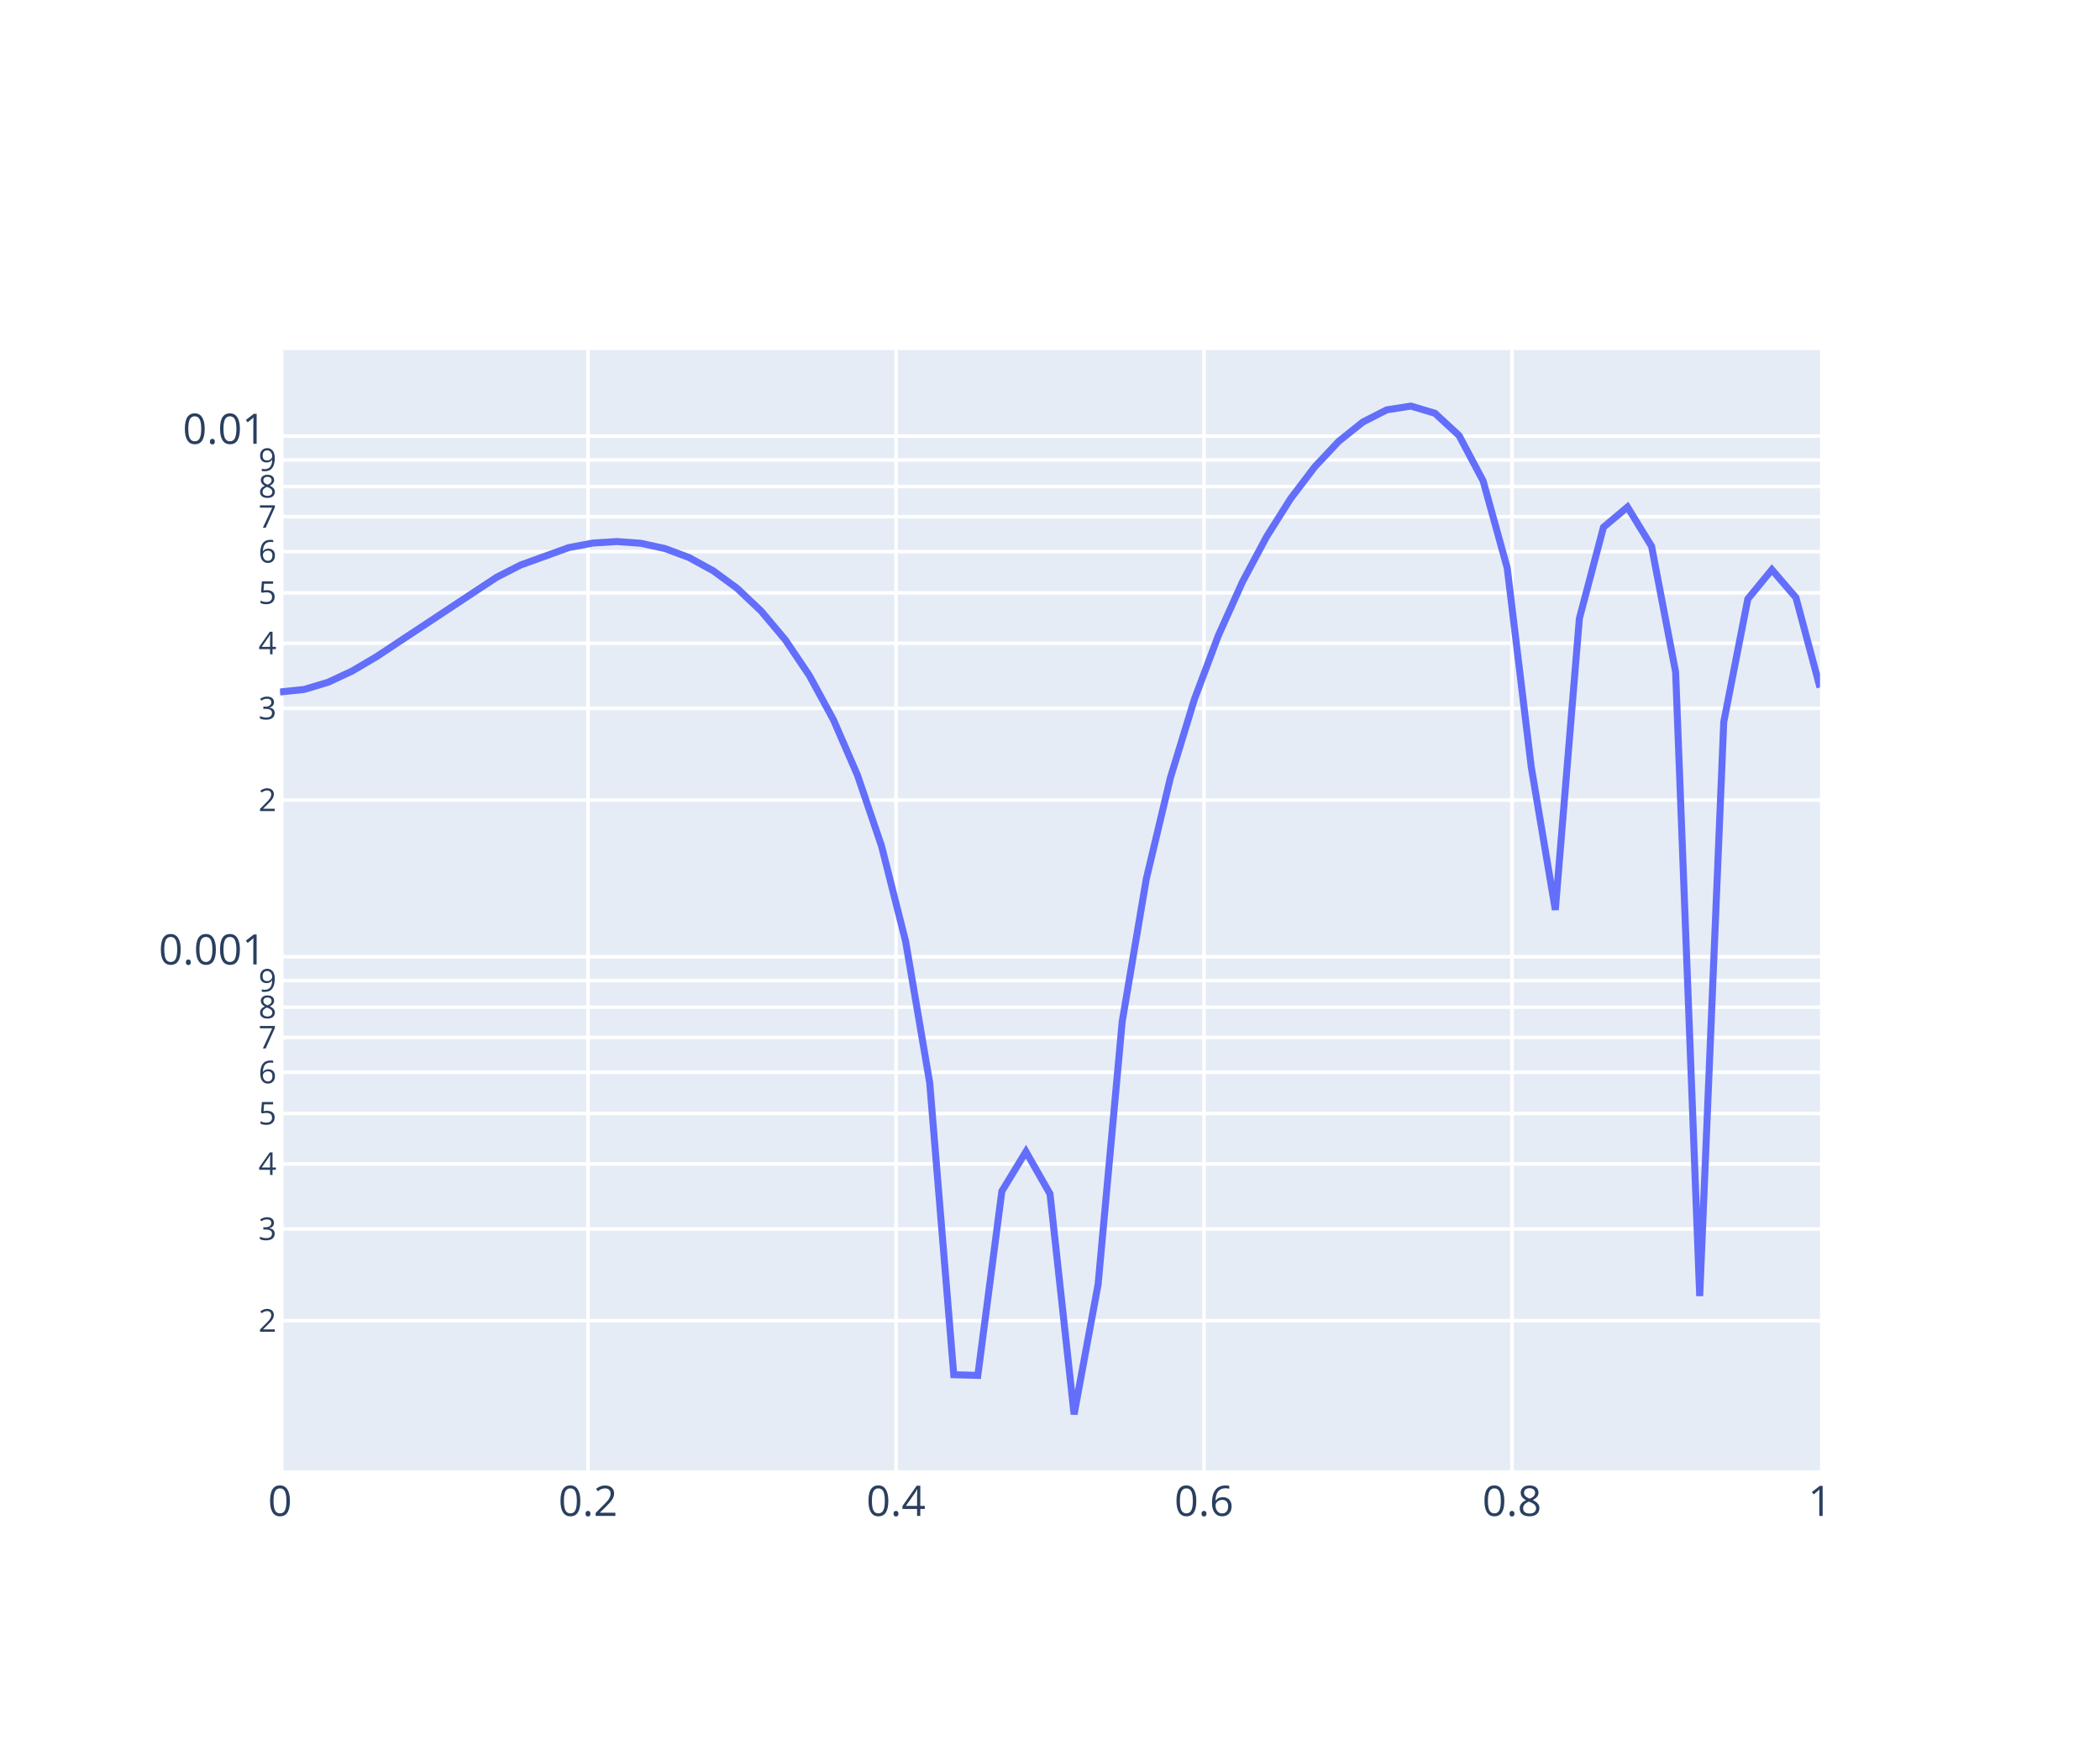
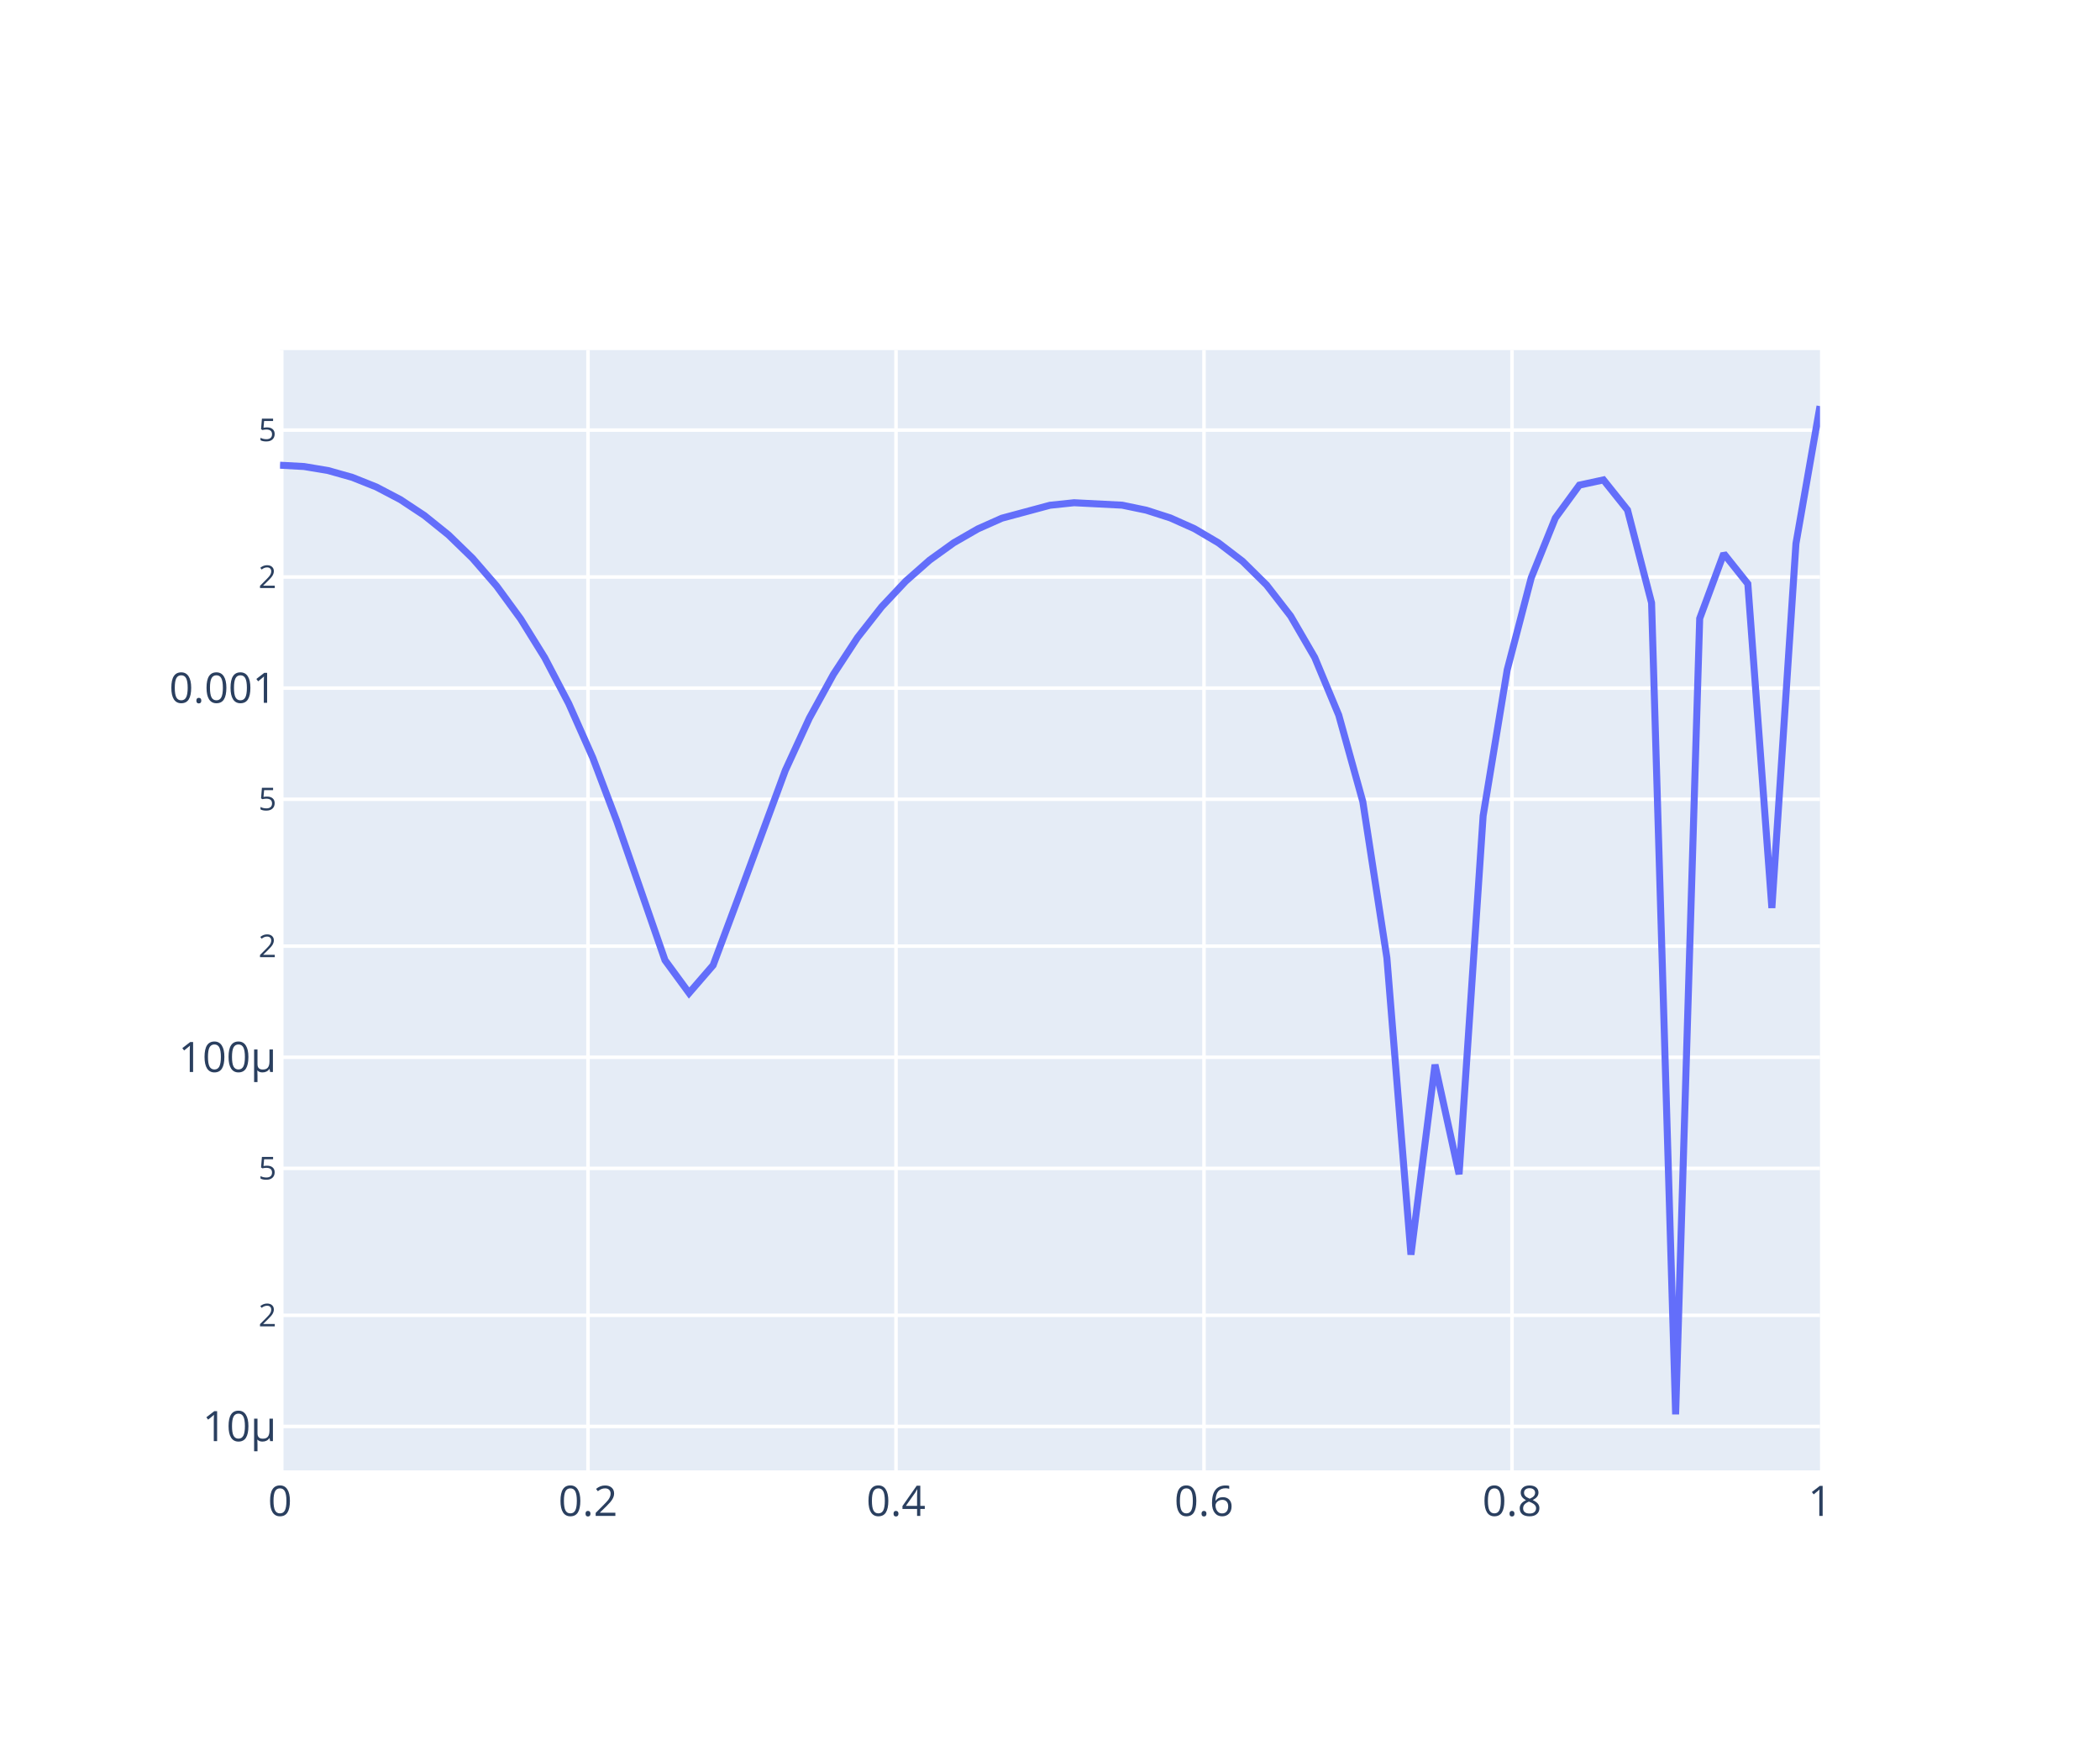
<svg xmlns="http://www.w3.org/2000/svg" class="main-svg" width="600" height="500" viewBox="0 0 600 500">
  <rect x="0" y="0" width="600" height="500" style="fill: rgb(255, 255, 255); fill-opacity: 1;" />
-   <defs id="defs-34d317">
+   <defs id="defs-a8e044">
    <g class="clips">
-       <clipPath id="clip34d317xyplot" class="plotclip">
+       <clipPath id="clipa8e044xyplot" class="plotclip">
        <rect width="440" height="320" />
      </clipPath>
-       <clipPath class="axesclip" id="clip34d317x">
+       <clipPath class="axesclip" id="clipa8e044x">
        <rect x="80" y="0" width="440" height="500" />
      </clipPath>
-       <clipPath class="axesclip" id="clip34d317y">
+       <clipPath class="axesclip" id="clipa8e044y">
        <rect x="0" y="100" width="600" height="320" />
      </clipPath>
-       <clipPath class="axesclip" id="clip34d317xy">
+       <clipPath class="axesclip" id="clipa8e044xy">
        <rect x="80" y="100" width="440" height="320" />
      </clipPath>
    </g>
    <g class="gradients" />
  </defs>
  <g class="bglayer">
    <rect class="bg" x="80" y="100" width="440" height="320" style="fill: rgb(229, 236, 246); fill-opacity: 1; stroke-width: 0;" />
  </g>
  <g class="layer-below">
    <g class="imagelayer" />
    <g class="shapelayer" />
  </g>
  <g class="cartesianlayer">
    <g class="subplot xy">
      <g class="layer-subplot">
        <g class="shapelayer" />
        <g class="imagelayer" />
      </g>
      <g class="gridlayer">
        <g class="x">
          <path class="xgrid crisp" transform="translate(168,0)" d="M0,100v320" style="stroke: rgb(255, 255, 255); stroke-opacity: 1; stroke-width: 1px;" />
          <path class="xgrid crisp" transform="translate(256,0)" d="M0,100v320" style="stroke: rgb(255, 255, 255); stroke-opacity: 1; stroke-width: 1px;" />
          <path class="xgrid crisp" transform="translate(344,0)" d="M0,100v320" style="stroke: rgb(255, 255, 255); stroke-opacity: 1; stroke-width: 1px;" />
          <path class="xgrid crisp" transform="translate(432,0)" d="M0,100v320" style="stroke: rgb(255, 255, 255); stroke-opacity: 1; stroke-width: 1px;" />
        </g>
        <g class="y">
-           <path class="ygrid crisp" transform="translate(0,377.24)" d="M80,0h440" style="stroke: rgb(255, 255, 255); stroke-opacity: 1; stroke-width: 1px;" />
-           <path class="ygrid crisp" transform="translate(0,351.05)" d="M80,0h440" style="stroke: rgb(255, 255, 255); stroke-opacity: 1; stroke-width: 1px;" />
-           <path class="ygrid crisp" transform="translate(0,332.47)" d="M80,0h440" style="stroke: rgb(255, 255, 255); stroke-opacity: 1; stroke-width: 1px;" />
-           <path class="ygrid crisp" transform="translate(0,318.06)" d="M80,0h440" style="stroke: rgb(255, 255, 255); stroke-opacity: 1; stroke-width: 1px;" />
-           <path class="ygrid crisp" transform="translate(0,306.28)" d="M80,0h440" style="stroke: rgb(255, 255, 255); stroke-opacity: 1; stroke-width: 1px;" />
-           <path class="ygrid crisp" transform="translate(0,296.33)" d="M80,0h440" style="stroke: rgb(255, 255, 255); stroke-opacity: 1; stroke-width: 1px;" />
-           <path class="ygrid crisp" transform="translate(0,287.7)" d="M80,0h440" style="stroke: rgb(255, 255, 255); stroke-opacity: 1; stroke-width: 1px;" />
-           <path class="ygrid crisp" transform="translate(0,280.09)" d="M80,0h440" style="stroke: rgb(255, 255, 255); stroke-opacity: 1; stroke-width: 1px;" />
-           <path class="ygrid crisp" transform="translate(0,273.29)" d="M80,0h440" style="stroke: rgb(255, 255, 255); stroke-opacity: 1; stroke-width: 1px;" />
-           <path class="ygrid crisp" transform="translate(0,228.52)" d="M80,0h440" style="stroke: rgb(255, 255, 255); stroke-opacity: 1; stroke-width: 1px;" />
-           <path class="ygrid crisp" transform="translate(0,202.33)" d="M80,0h440" style="stroke: rgb(255, 255, 255); stroke-opacity: 1; stroke-width: 1px;" />
-           <path class="ygrid crisp" transform="translate(0,183.75)" d="M80,0h440" style="stroke: rgb(255, 255, 255); stroke-opacity: 1; stroke-width: 1px;" />
-           <path class="ygrid crisp" transform="translate(0,169.34)" d="M80,0h440" style="stroke: rgb(255, 255, 255); stroke-opacity: 1; stroke-width: 1px;" />
-           <path class="ygrid crisp" transform="translate(0,157.56)" d="M80,0h440" style="stroke: rgb(255, 255, 255); stroke-opacity: 1; stroke-width: 1px;" />
-           <path class="ygrid crisp" transform="translate(0,147.6)" d="M80,0h440" style="stroke: rgb(255, 255, 255); stroke-opacity: 1; stroke-width: 1px;" />
-           <path class="ygrid crisp" transform="translate(0,138.98)" d="M80,0h440" style="stroke: rgb(255, 255, 255); stroke-opacity: 1; stroke-width: 1px;" />
-           <path class="ygrid crisp" transform="translate(0,131.37)" d="M80,0h440" style="stroke: rgb(255, 255, 255); stroke-opacity: 1; stroke-width: 1px;" />
-           <path class="ygrid crisp" transform="translate(0,124.57)" d="M80,0h440" style="stroke: rgb(255, 255, 255); stroke-opacity: 1; stroke-width: 1px;" />
+           <path class="ygrid crisp" transform="translate(0,407.45)" d="M80,0h440" style="stroke: rgb(255, 255, 255); stroke-opacity: 1; stroke-width: 1px;" />
+           <path class="ygrid crisp" transform="translate(0,375.71)" d="M80,0h440" style="stroke: rgb(255, 255, 255); stroke-opacity: 1; stroke-width: 1px;" />
+           <path class="ygrid crisp" transform="translate(0,333.74)" d="M80,0h440" style="stroke: rgb(255, 255, 255); stroke-opacity: 1; stroke-width: 1px;" />
+           <path class="ygrid crisp" transform="translate(0,302)" d="M80,0h440" style="stroke: rgb(255, 255, 255); stroke-opacity: 1; stroke-width: 1px;" />
+           <path class="ygrid crisp" transform="translate(0,270.26)" d="M80,0h440" style="stroke: rgb(255, 255, 255); stroke-opacity: 1; stroke-width: 1px;" />
+           <path class="ygrid crisp" transform="translate(0,228.3)" d="M80,0h440" style="stroke: rgb(255, 255, 255); stroke-opacity: 1; stroke-width: 1px;" />
+           <path class="ygrid crisp" transform="translate(0,196.55)" d="M80,0h440" style="stroke: rgb(255, 255, 255); stroke-opacity: 1; stroke-width: 1px;" />
+           <path class="ygrid crisp" transform="translate(0,164.81)" d="M80,0h440" style="stroke: rgb(255, 255, 255); stroke-opacity: 1; stroke-width: 1px;" />
+           <path class="ygrid crisp" transform="translate(0,122.85)" d="M80,0h440" style="stroke: rgb(255, 255, 255); stroke-opacity: 1; stroke-width: 1px;" />
        </g>
      </g>
      <g class="zerolinelayer">
        <path class="xzl zl crisp" transform="translate(80,0)" d="M0,100v320" style="stroke: rgb(255, 255, 255); stroke-opacity: 1; stroke-width: 2px;" />
      </g>
      <path class="xlines-below" />
      <path class="ylines-below" />
      <g class="overlines-below" />
      <g class="xaxislayer-below" />
      <g class="yaxislayer-below" />
      <g class="overaxes-below" />
-       <g class="plot" transform="translate(80, 100)" clip-path="url('#clip34d317xyplot')">
+       <g class="plot" transform="translate(80, 100)" clip-path="url('#clipa8e044xyplot')">
        <g class="scatterlayer mlayer">
-           <g class="trace scatter trace7af8eb" style="stroke-miterlimit: 2; opacity: 1;">
+           <g class="trace scatter trace481215" style="stroke-miterlimit: 2; opacity: 1;">
            <g class="fills" />
            <g class="errorbars" />
            <g class="lines">
-               <path class="js-line" d="M0,97.66L6.88,96.94L13.75,94.88L20.63,91.67L27.5,87.62L61.88,64.9L68.75,61.39L82.5,56.42L89.38,55.12L96.25,54.69L103.13,55.19L110,56.69L116.88,59.26L123.75,63.02L130.63,68.07L137.5,74.58L144.38,82.78L151.25,92.97L158.13,105.61L165,121.44L171.88,141.71L178.75,168.89L185.63,209.28L192.5,292.68L199.38,292.87L206.25,240.25L213.13,228.97L220,241.02L226.88,304L233.75,266.83L240.63,191.81L247.5,151.11L254.38,122.24L261.25,99.77L268.13,81.47L275,66.19L281.88,53.31L288.75,42.43L295.63,33.37L302.5,26.05L309.38,20.55L316.25,17.06L323.13,16L330,18.05L336.88,24.41L343.75,37.37L350.63,62.22L357.5,119.06L364.38,159.9L371.25,76.67L378.13,50.6L385,44.83L391.88,56.05L398.75,91.98L405.63,270.21L412.5,106.25L419.38,71.09L426.25,62.72L433.13,70.72L440,96.36" style="vector-effect: non-scaling-stroke; fill: none; stroke: rgb(99, 110, 250); stroke-opacity: 1; stroke-width: 2px; opacity: 1;" />
+               <path class="js-line" d="M0,32.88L6.88,33.26L13.75,34.41L20.63,36.35L27.5,39.09L34.38,42.7L41.25,47.24L48.13,52.78L55,59.45L61.88,67.38L68.75,76.77L75.63,87.86L82.5,100.98L89.38,116.48L96.25,134.63L110,174.27L116.88,183.65L123.75,175.71L130.63,157.29L144.38,120.05L151.25,105.12L158.13,92.61L165,82.12L171.88,73.35L178.75,66.04L185.63,59.98L192.5,55.04L199.38,51.08L206.25,48.02L220,44.32L226.88,43.6L240.63,44.3L247.5,45.73L254.38,47.94L261.25,51.01L268.13,55.06L275,60.31L281.88,67.1L288.75,75.96L295.63,87.8L302.5,104.27L309.38,129L316.25,173.61L323.13,258.39L330,204.12L336.88,235.41L343.75,133.05L350.63,91.33L357.5,65.03L364.38,47.97L371.25,38.57L378.13,37.08L385,45.67L391.88,72.21L398.75,304L405.63,76.66L412.5,58.13L419.38,66.76L426.25,159.36L433.13,55.27L440,16" style="vector-effect: non-scaling-stroke; fill: none; stroke: rgb(99, 110, 250); stroke-opacity: 1; stroke-width: 2px; opacity: 1;" />
            </g>
            <g class="points" />
            <g class="text" />
          </g>
        </g>
      </g>
      <g class="overplot" />
      <path class="xlines-above crisp" d="M0,0" style="fill: none;" />
      <path class="ylines-above crisp" d="M0,0" style="fill: none;" />
      <g class="overlines-above" />
      <g class="xaxislayer-above">
        <g class="xtick">
          <text text-anchor="middle" x="0" y="433" transform="translate(80,0)" style="font-family: 'Open Sans', verdana, arial, sans-serif; font-size: 12px; fill: rgb(42, 63, 95); fill-opacity: 1; white-space: pre;">0</text>
        </g>
        <g class="xtick">
          <text text-anchor="middle" x="0" y="433" transform="translate(168,0)" style="font-family: 'Open Sans', verdana, arial, sans-serif; font-size: 12px; fill: rgb(42, 63, 95); fill-opacity: 1; white-space: pre;">0.2</text>
        </g>
        <g class="xtick">
          <text text-anchor="middle" x="0" y="433" transform="translate(256,0)" style="font-family: 'Open Sans', verdana, arial, sans-serif; font-size: 12px; fill: rgb(42, 63, 95); fill-opacity: 1; white-space: pre;">0.4</text>
        </g>
        <g class="xtick">
          <text text-anchor="middle" x="0" y="433" transform="translate(344,0)" style="font-family: 'Open Sans', verdana, arial, sans-serif; font-size: 12px; fill: rgb(42, 63, 95); fill-opacity: 1; white-space: pre;">0.6</text>
        </g>
        <g class="xtick">
          <text text-anchor="middle" x="0" y="433" transform="translate(432,0)" style="font-family: 'Open Sans', verdana, arial, sans-serif; font-size: 12px; fill: rgb(42, 63, 95); fill-opacity: 1; white-space: pre;">0.8</text>
        </g>
        <g class="xtick">
          <text text-anchor="middle" x="0" y="433" transform="translate(520,0)" style="font-family: 'Open Sans', verdana, arial, sans-serif; font-size: 12px; fill: rgb(42, 63, 95); fill-opacity: 1; white-space: pre;">1</text>
        </g>
      </g>
      <g class="yaxislayer-above">
        <g class="ytick">
-           <text text-anchor="end" x="79" y="3.15" transform="translate(0,377.24)" style="font-family: 'Open Sans', verdana, arial, sans-serif; font-size: 9px; fill: rgb(42, 63, 95); fill-opacity: 1; white-space: pre;">2</text>
+           <text text-anchor="end" x="79" y="4.2" transform="translate(0,407.45)" style="font-family: 'Open Sans', verdana, arial, sans-serif; font-size: 12px; fill: rgb(42, 63, 95); fill-opacity: 1; white-space: pre;">10μ</text>
        </g>
        <g class="ytick">
-           <text text-anchor="end" x="79" y="3.15" transform="translate(0,351.05)" style="font-family: 'Open Sans', verdana, arial, sans-serif; font-size: 9px; fill: rgb(42, 63, 95); fill-opacity: 1; white-space: pre;">3</text>
+           <text text-anchor="end" x="79" y="3.15" transform="translate(0,375.71)" style="font-family: 'Open Sans', verdana, arial, sans-serif; font-size: 9px; fill: rgb(42, 63, 95); fill-opacity: 1; white-space: pre;">2</text>
        </g>
        <g class="ytick">
-           <text text-anchor="end" x="79" y="3.15" transform="translate(0,332.47)" style="font-family: 'Open Sans', verdana, arial, sans-serif; font-size: 9px; fill: rgb(42, 63, 95); fill-opacity: 1; white-space: pre;">4</text>
+           <text text-anchor="end" x="79" y="3.15" transform="translate(0,333.74)" style="font-family: 'Open Sans', verdana, arial, sans-serif; font-size: 9px; fill: rgb(42, 63, 95); fill-opacity: 1; white-space: pre;">5</text>
        </g>
        <g class="ytick">
-           <text text-anchor="end" x="79" y="3.15" transform="translate(0,318.06)" style="font-family: 'Open Sans', verdana, arial, sans-serif; font-size: 9px; fill: rgb(42, 63, 95); fill-opacity: 1; white-space: pre;">5</text>
+           <text text-anchor="end" x="79" y="4.2" transform="translate(0,302)" style="font-family: 'Open Sans', verdana, arial, sans-serif; font-size: 12px; fill: rgb(42, 63, 95); fill-opacity: 1; white-space: pre;">100μ</text>
        </g>
        <g class="ytick">
-           <text text-anchor="end" x="79" y="3.15" transform="translate(0,306.28)" style="font-family: 'Open Sans', verdana, arial, sans-serif; font-size: 9px; fill: rgb(42, 63, 95); fill-opacity: 1; white-space: pre;">6</text>
+           <text text-anchor="end" x="79" y="3.15" transform="translate(0,270.26)" style="font-family: 'Open Sans', verdana, arial, sans-serif; font-size: 9px; fill: rgb(42, 63, 95); fill-opacity: 1; white-space: pre;">2</text>
        </g>
        <g class="ytick">
-           <text text-anchor="end" x="79" y="3.15" transform="translate(0,296.33)" style="font-family: 'Open Sans', verdana, arial, sans-serif; font-size: 9px; fill: rgb(42, 63, 95); fill-opacity: 1; white-space: pre;">7</text>
+           <text text-anchor="end" x="79" y="3.15" transform="translate(0,228.3)" style="font-family: 'Open Sans', verdana, arial, sans-serif; font-size: 9px; fill: rgb(42, 63, 95); fill-opacity: 1; white-space: pre;">5</text>
        </g>
        <g class="ytick">
-           <text text-anchor="end" x="79" y="3.15" transform="translate(0,287.7)" style="font-family: 'Open Sans', verdana, arial, sans-serif; font-size: 9px; fill: rgb(42, 63, 95); fill-opacity: 1; white-space: pre;">8</text>
+           <text text-anchor="end" x="79" y="4.2" transform="translate(0,196.55)" style="font-family: 'Open Sans', verdana, arial, sans-serif; font-size: 12px; fill: rgb(42, 63, 95); fill-opacity: 1; white-space: pre;">0.001</text>
        </g>
        <g class="ytick">
-           <text text-anchor="end" x="79" y="3.15" transform="translate(0,280.09)" style="font-family: 'Open Sans', verdana, arial, sans-serif; font-size: 9px; fill: rgb(42, 63, 95); fill-opacity: 1; white-space: pre;">9</text>
+           <text text-anchor="end" x="79" y="3.15" transform="translate(0,164.81)" style="font-family: 'Open Sans', verdana, arial, sans-serif; font-size: 9px; fill: rgb(42, 63, 95); fill-opacity: 1; white-space: pre;">2</text>
        </g>
        <g class="ytick">
-           <text text-anchor="end" x="76" y="2.2" transform="translate(0,273.29)" style="font-family: 'Open Sans', verdana, arial, sans-serif; font-size: 12px; fill: rgb(42, 63, 95); fill-opacity: 1; white-space: pre;">0.001</text>
-         </g>
-         <g class="ytick">
-           <text text-anchor="end" x="79" y="3.15" transform="translate(0,228.52)" style="font-family: 'Open Sans', verdana, arial, sans-serif; font-size: 9px; fill: rgb(42, 63, 95); fill-opacity: 1; white-space: pre;">2</text>
-         </g>
-         <g class="ytick">
-           <text text-anchor="end" x="79" y="3.15" transform="translate(0,202.33)" style="font-family: 'Open Sans', verdana, arial, sans-serif; font-size: 9px; fill: rgb(42, 63, 95); fill-opacity: 1; white-space: pre;">3</text>
-         </g>
-         <g class="ytick">
-           <text text-anchor="end" x="79" y="3.15" transform="translate(0,183.75)" style="font-family: 'Open Sans', verdana, arial, sans-serif; font-size: 9px; fill: rgb(42, 63, 95); fill-opacity: 1; white-space: pre;">4</text>
-         </g>
-         <g class="ytick">
-           <text text-anchor="end" x="79" y="3.15" transform="translate(0,169.34)" style="font-family: 'Open Sans', verdana, arial, sans-serif; font-size: 9px; fill: rgb(42, 63, 95); fill-opacity: 1; white-space: pre;">5</text>
-         </g>
-         <g class="ytick">
-           <text text-anchor="end" x="79" y="3.15" transform="translate(0,157.56)" style="font-family: 'Open Sans', verdana, arial, sans-serif; font-size: 9px; fill: rgb(42, 63, 95); fill-opacity: 1; white-space: pre;">6</text>
-         </g>
-         <g class="ytick">
-           <text text-anchor="end" x="79" y="3.15" transform="translate(0,147.6)" style="font-family: 'Open Sans', verdana, arial, sans-serif; font-size: 9px; fill: rgb(42, 63, 95); fill-opacity: 1; white-space: pre;">7</text>
-         </g>
-         <g class="ytick">
-           <text text-anchor="end" x="79" y="3.15" transform="translate(0,138.98)" style="font-family: 'Open Sans', verdana, arial, sans-serif; font-size: 9px; fill: rgb(42, 63, 95); fill-opacity: 1; white-space: pre;">8</text>
-         </g>
-         <g class="ytick">
-           <text text-anchor="end" x="79" y="3.15" transform="translate(0,131.37)" style="font-family: 'Open Sans', verdana, arial, sans-serif; font-size: 9px; fill: rgb(42, 63, 95); fill-opacity: 1; white-space: pre;">9</text>
-         </g>
-         <g class="ytick">
-           <text text-anchor="end" x="76" y="2.2" transform="translate(0,124.57)" style="font-family: 'Open Sans', verdana, arial, sans-serif; font-size: 12px; fill: rgb(42, 63, 95); fill-opacity: 1; white-space: pre;">0.01</text>
+           <text text-anchor="end" x="79" y="3.15" transform="translate(0,122.85)" style="font-family: 'Open Sans', verdana, arial, sans-serif; font-size: 9px; fill: rgb(42, 63, 95); fill-opacity: 1; white-space: pre;">5</text>
        </g>
      </g>
      <g class="overaxes-above" />
    </g>
  </g>
  <g class="polarlayer" />
  <g class="ternarylayer" />
  <g class="geolayer" />
  <g class="funnelarealayer" />
  <g class="pielayer" />
  <g class="treemaplayer" />
  <g class="sunburstlayer" />
  <g class="glimages" />
-   <defs id="topdefs-34d317">
+   <defs id="topdefs-a8e044">
    <g class="clips" />
  </defs>
  <g class="layer-above">
    <g class="imagelayer" />
    <g class="shapelayer" />
  </g>
  <g class="infolayer">
    <g class="g-gtitle" />
    <g class="g-xtitle" />
    <g class="g-ytitle" />
  </g>
</svg>
